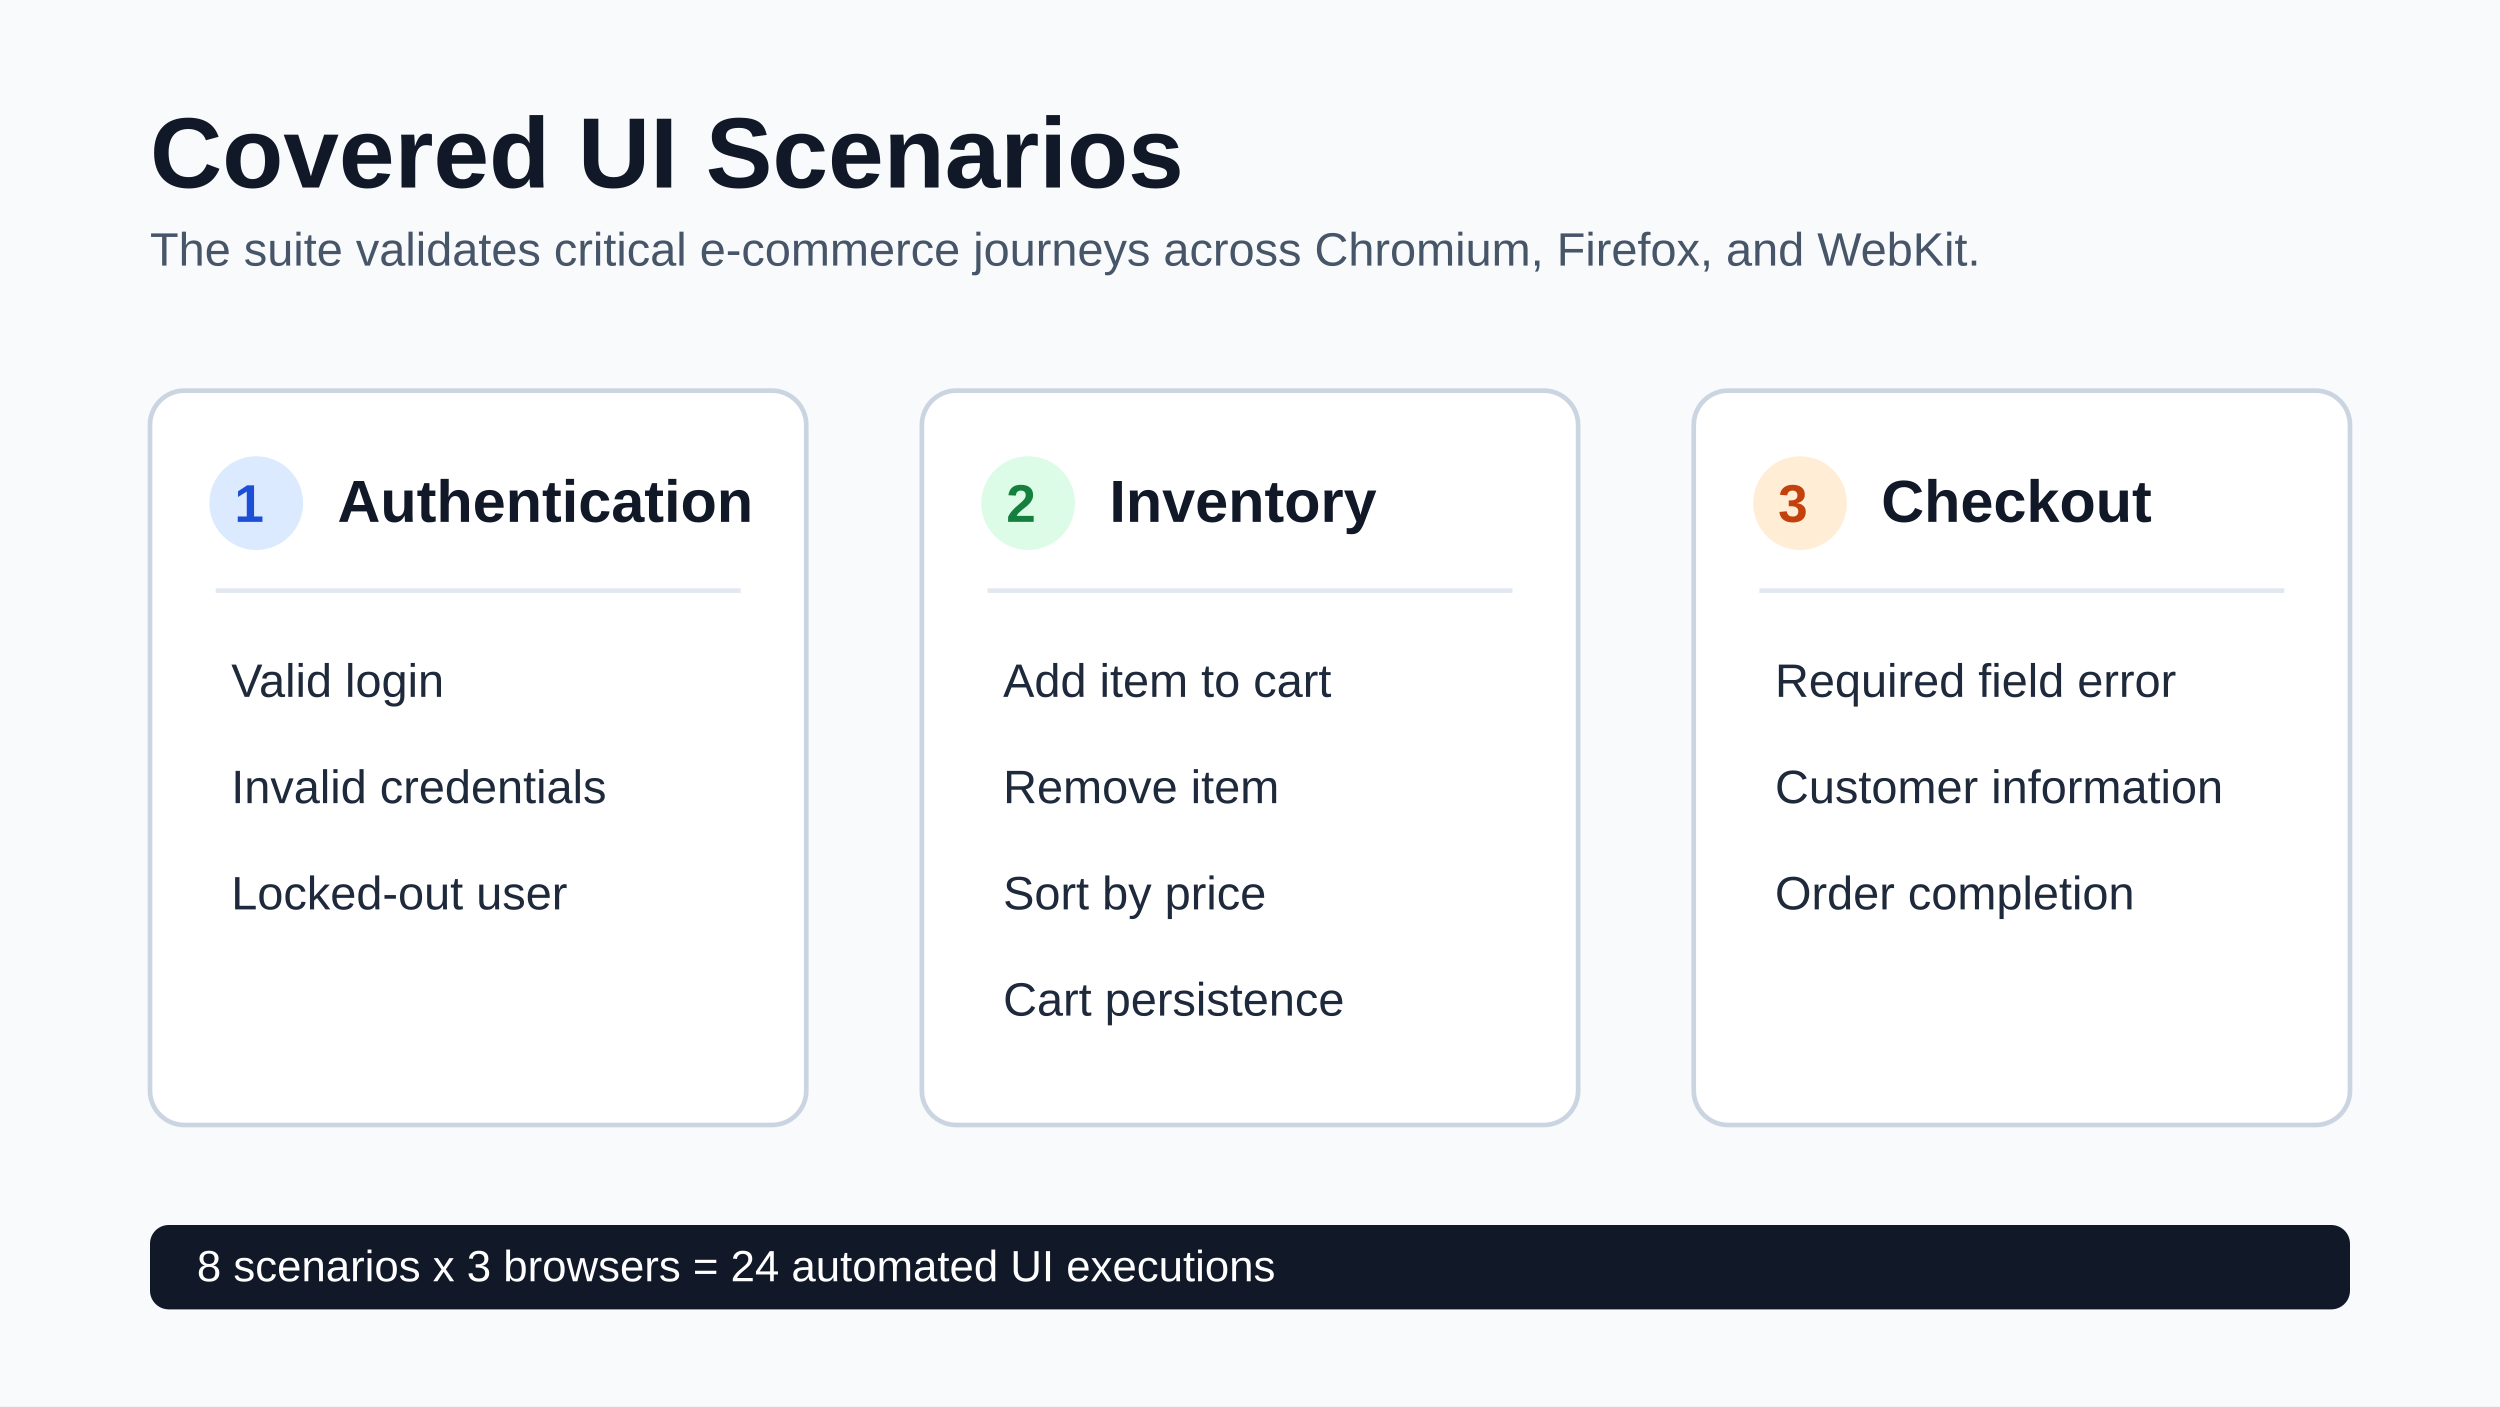
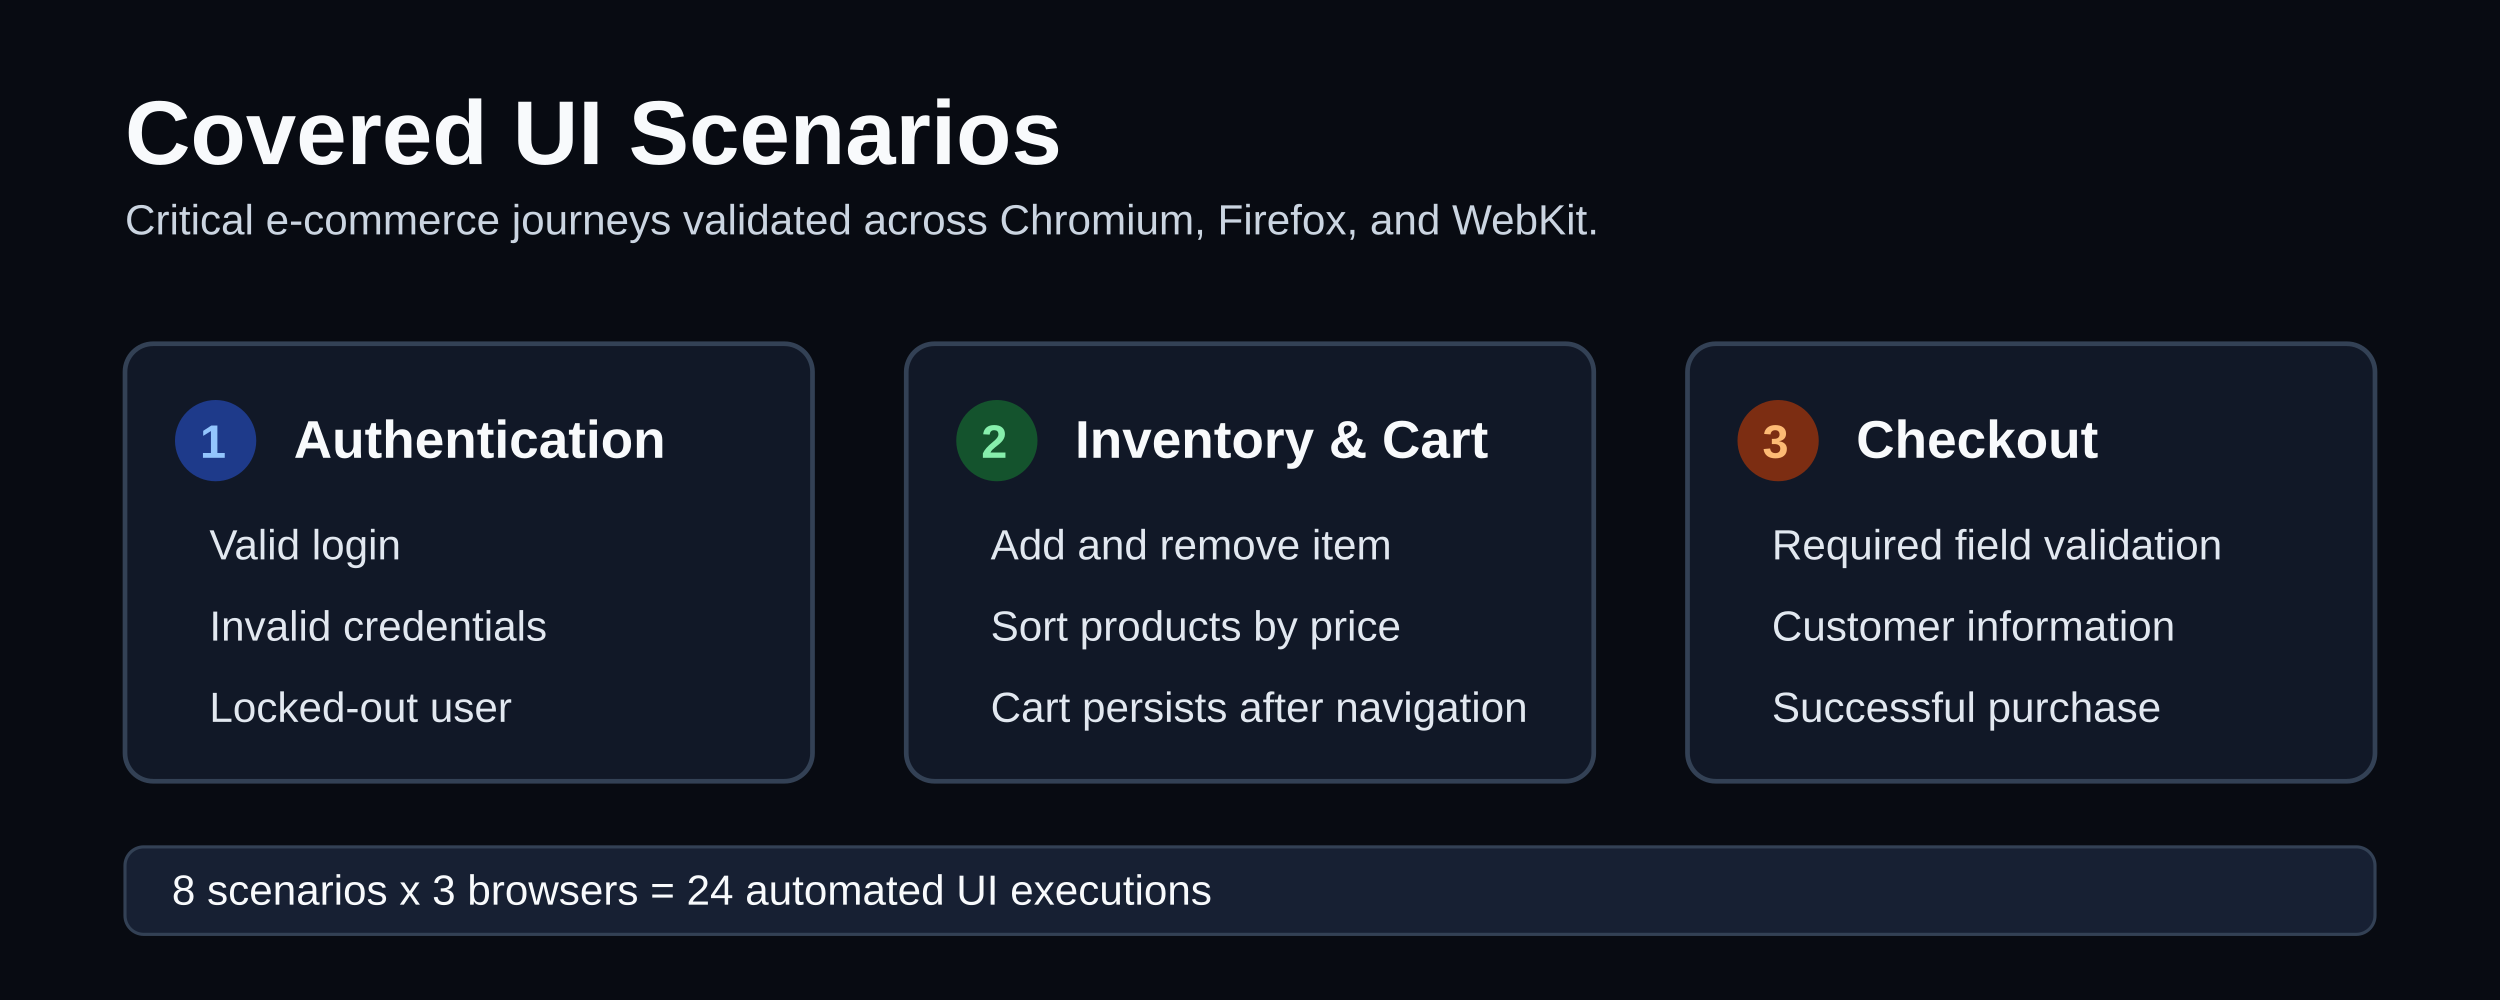
- <svg xmlns="http://www.w3.org/2000/svg" width="1600" height="900" viewBox="0 0 1600 900">
-   <rect width="1600" height="900" fill="#f8fafc" />
-   <text x="96" y="120" font-family="Segoe UI, Arial, sans-serif" font-size="64" font-weight="800" fill="#111827">
+ <svg xmlns="http://www.w3.org/2000/svg" width="1600" height="640" viewBox="0 0 1600 640">
+   <rect width="1600" height="640" fill="#080b12" />
+   <text x="80" y="105" font-family="Segoe UI, Arial, sans-serif" font-size="58" font-weight="800" fill="#f8fafc">
    Covered UI Scenarios
  </text>
-   <text x="96" y="170" font-family="Segoe UI, Arial, sans-serif" font-size="30" fill="#475569">
-     The suite validates critical e-commerce journeys across Chromium, Firefox, and WebKit.
+   <text x="80" y="150" font-family="Segoe UI, Arial, sans-serif" font-size="27" fill="#cbd5e1">
+     Critical e-commerce journeys validated across Chromium, Firefox, and WebKit.
  </text>
-   <g transform="translate(96 250)">
-     <rect width="420" height="470" rx="22" fill="#ffffff" stroke="#cbd5e1" stroke-width="3" />
-     <circle cx="68" cy="72" r="30" fill="#dbeafe" />
-     <text x="54" y="84" font-family="Segoe UI, Arial, sans-serif" font-size="34" font-weight="800" fill="#1d4ed8">1</text>
-     <text x="120" y="84" font-family="Segoe UI, Arial, sans-serif" font-size="38" font-weight="800" fill="#111827">Authentication</text>
-     <line x1="42" y1="128" x2="378" y2="128" stroke="#e2e8f0" stroke-width="3" />
-     <text x="52" y="196" font-family="Segoe UI, Arial, sans-serif" font-size="30" fill="#1e293b">Valid login</text>
-     <text x="52" y="264" font-family="Segoe UI, Arial, sans-serif" font-size="30" fill="#1e293b">Invalid credentials</text>
-     <text x="52" y="332" font-family="Segoe UI, Arial, sans-serif" font-size="30" fill="#1e293b">Locked-out user</text>
+   <g transform="translate(80 220)">
+     <rect width="440" height="280" rx="18" fill="#111827" stroke="#334155" stroke-width="3" />
+     <circle cx="58" cy="62" r="26" fill="#1e3a8a" />
+     <text x="48" y="73" font-family="Segoe UI, Arial, sans-serif" font-size="30" font-weight="800" fill="#93c5fd">1</text>
+     <text x="108" y="73" font-family="Segoe UI, Arial, sans-serif" font-size="34" font-weight="800" fill="#f8fafc">Authentication</text>
+     <text x="54" y="138" font-family="Segoe UI, Arial, sans-serif" font-size="27" fill="#e2e8f0">Valid login</text>
+     <text x="54" y="190" font-family="Segoe UI, Arial, sans-serif" font-size="27" fill="#e2e8f0">Invalid credentials</text>
+     <text x="54" y="242" font-family="Segoe UI, Arial, sans-serif" font-size="27" fill="#e2e8f0">Locked-out user</text>
  </g>
-   <g transform="translate(590 250)">
-     <rect width="420" height="470" rx="22" fill="#ffffff" stroke="#cbd5e1" stroke-width="3" />
-     <circle cx="68" cy="72" r="30" fill="#dcfce7" />
-     <text x="54" y="84" font-family="Segoe UI, Arial, sans-serif" font-size="34" font-weight="800" fill="#15803d">2</text>
-     <text x="120" y="84" font-family="Segoe UI, Arial, sans-serif" font-size="38" font-weight="800" fill="#111827">Inventory</text>
-     <line x1="42" y1="128" x2="378" y2="128" stroke="#e2e8f0" stroke-width="3" />
-     <text x="52" y="196" font-family="Segoe UI, Arial, sans-serif" font-size="30" fill="#1e293b">Add item to cart</text>
-     <text x="52" y="264" font-family="Segoe UI, Arial, sans-serif" font-size="30" fill="#1e293b">Remove item</text>
-     <text x="52" y="332" font-family="Segoe UI, Arial, sans-serif" font-size="30" fill="#1e293b">Sort by price</text>
-     <text x="52" y="400" font-family="Segoe UI, Arial, sans-serif" font-size="30" fill="#1e293b">Cart persistence</text>
+   <g transform="translate(580 220)">
+     <rect width="440" height="280" rx="18" fill="#111827" stroke="#334155" stroke-width="3" />
+     <circle cx="58" cy="62" r="26" fill="#14532d" />
+     <text x="48" y="73" font-family="Segoe UI, Arial, sans-serif" font-size="30" font-weight="800" fill="#86efac">2</text>
+     <text x="108" y="73" font-family="Segoe UI, Arial, sans-serif" font-size="34" font-weight="800" fill="#f8fafc">Inventory &amp; Cart</text>
+     <text x="54" y="138" font-family="Segoe UI, Arial, sans-serif" font-size="27" fill="#e2e8f0">Add and remove item</text>
+     <text x="54" y="190" font-family="Segoe UI, Arial, sans-serif" font-size="27" fill="#e2e8f0">Sort products by price</text>
+     <text x="54" y="242" font-family="Segoe UI, Arial, sans-serif" font-size="27" fill="#e2e8f0">Cart persists after navigation</text>
  </g>
-   <g transform="translate(1084 250)">
-     <rect width="420" height="470" rx="22" fill="#ffffff" stroke="#cbd5e1" stroke-width="3" />
-     <circle cx="68" cy="72" r="30" fill="#ffedd5" />
-     <text x="54" y="84" font-family="Segoe UI, Arial, sans-serif" font-size="34" font-weight="800" fill="#c2410c">3</text>
-     <text x="120" y="84" font-family="Segoe UI, Arial, sans-serif" font-size="38" font-weight="800" fill="#111827">Checkout</text>
-     <line x1="42" y1="128" x2="378" y2="128" stroke="#e2e8f0" stroke-width="3" />
-     <text x="52" y="196" font-family="Segoe UI, Arial, sans-serif" font-size="30" fill="#1e293b">Required field error</text>
-     <text x="52" y="264" font-family="Segoe UI, Arial, sans-serif" font-size="30" fill="#1e293b">Customer information</text>
-     <text x="52" y="332" font-family="Segoe UI, Arial, sans-serif" font-size="30" fill="#1e293b">Order completion</text>
+   <g transform="translate(1080 220)">
+     <rect width="440" height="280" rx="18" fill="#111827" stroke="#334155" stroke-width="3" />
+     <circle cx="58" cy="62" r="26" fill="#7c2d12" />
+     <text x="48" y="73" font-family="Segoe UI, Arial, sans-serif" font-size="30" font-weight="800" fill="#fdba74">3</text>
+     <text x="108" y="73" font-family="Segoe UI, Arial, sans-serif" font-size="34" font-weight="800" fill="#f8fafc">Checkout</text>
+     <text x="54" y="138" font-family="Segoe UI, Arial, sans-serif" font-size="27" fill="#e2e8f0">Required field validation</text>
+     <text x="54" y="190" font-family="Segoe UI, Arial, sans-serif" font-size="27" fill="#e2e8f0">Customer information</text>
+     <text x="54" y="242" font-family="Segoe UI, Arial, sans-serif" font-size="27" fill="#e2e8f0">Successful purchase</text>
  </g>
-   <rect x="96" y="784" width="1408" height="54" rx="12" fill="#111827" />
-   <text x="126" y="820" font-family="Segoe UI, Arial, sans-serif" font-size="28" fill="#ffffff">
+   <rect x="80" y="542" width="1440" height="56" rx="12" fill="#172033" stroke="#334155" stroke-width="2" />
+   <text x="110" y="579" font-family="Segoe UI, Arial, sans-serif" font-size="27" fill="#f8fafc">
    8 scenarios x 3 browsers = 24 automated UI executions
  </text>
</svg>
